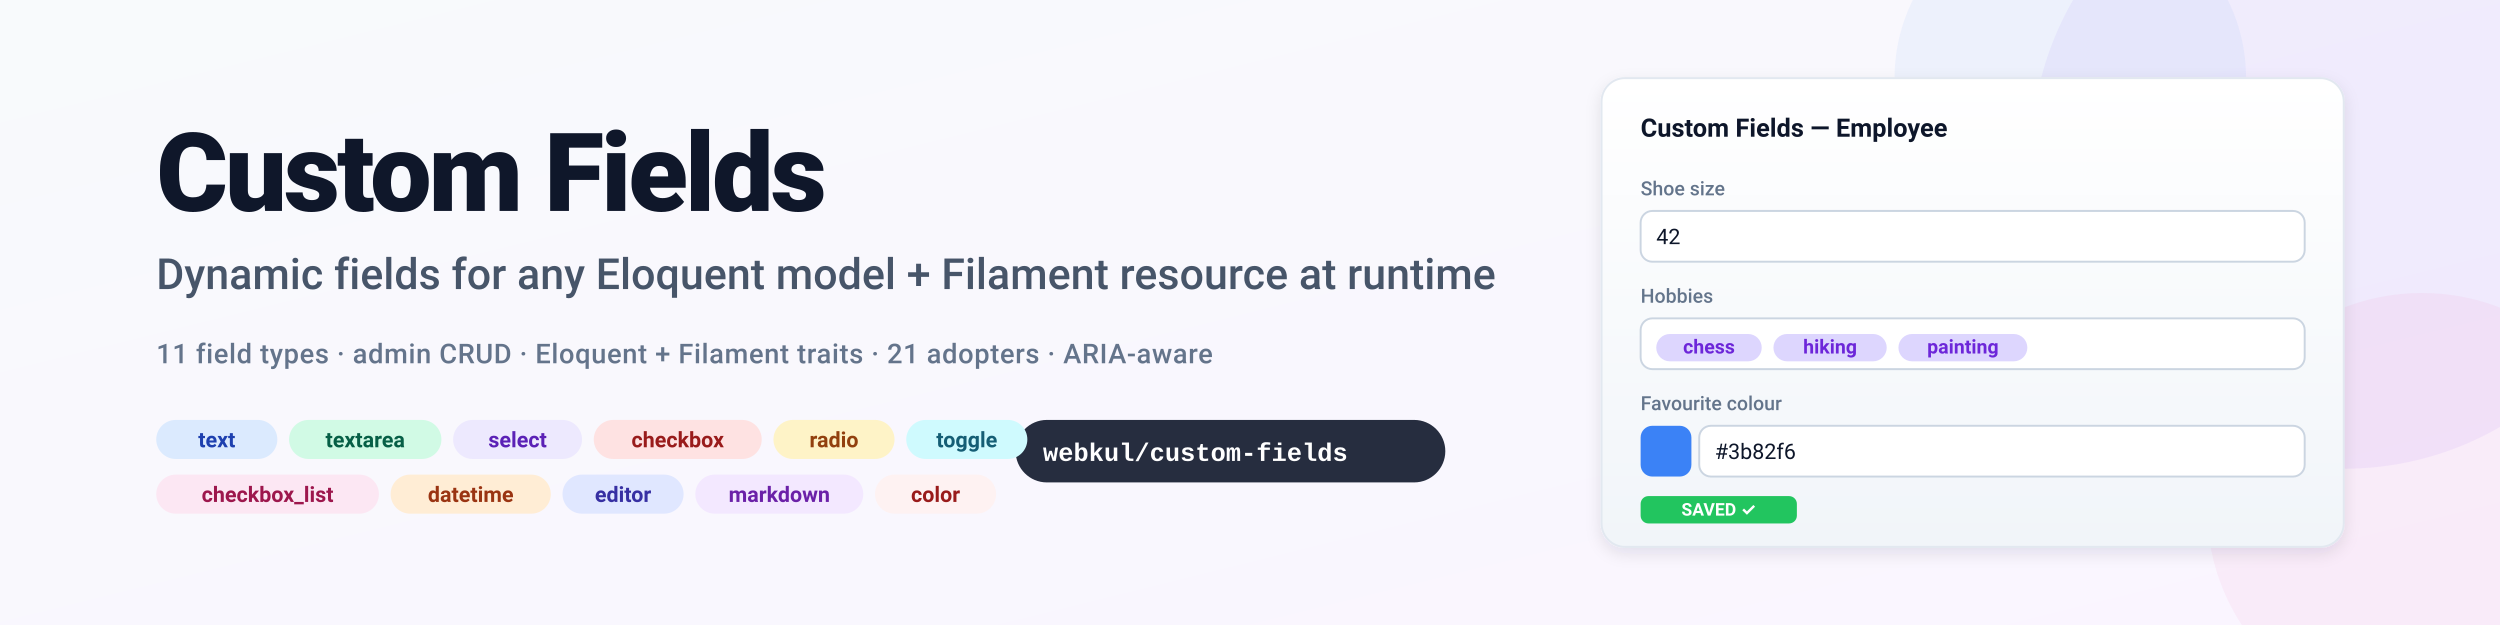
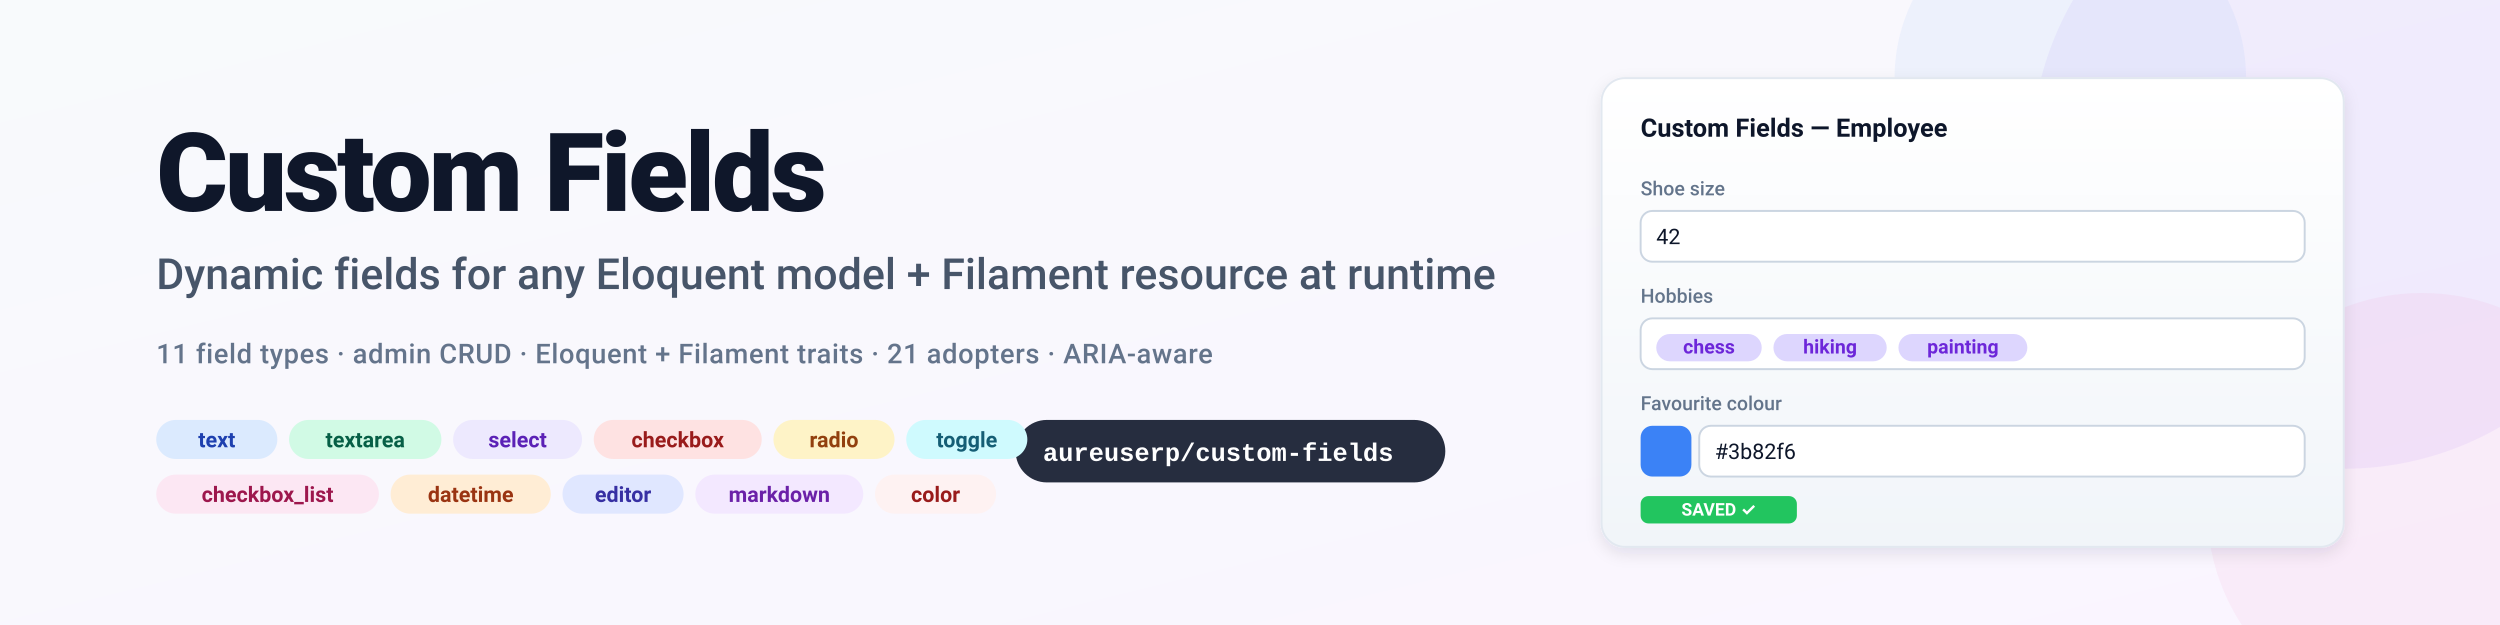
<svg xmlns="http://www.w3.org/2000/svg" viewBox="0 0 1280 320" role="img" aria-label="Custom Fields — Filament v5 plugin banner">
  <defs>
    <linearGradient id="bg" x1="0" y1="0" x2="1" y2="1">
      <stop offset="0" stop-color="#f8fafc" />
      <stop offset="1" stop-color="#faf5ff" />
    </linearGradient>
    <linearGradient id="card" x1="0" y1="0" x2="0" y2="1">
      <stop offset="0" stop-color="#ffffff" />
      <stop offset="1" stop-color="#f1f5f9" />
    </linearGradient>
    <filter id="shadow" x="-5%" y="-10%" width="110%" height="130%">
      <feDropShadow dx="0" dy="3" stdDeviation="4" flood-color="#0f172a" flood-opacity="0.1" />
    </filter>
  </defs>
  <rect width="1280" height="320" fill="url(#bg)" />
  <circle cx="1200" cy="80" r="160" fill="#8b5cf6" opacity="0.08" />
  <circle cx="1060" cy="40" r="90" fill="#3b82f6" opacity="0.06" />
  <circle cx="1240" cy="260" r="110" fill="#ec4899" opacity="0.06" />
  <g font-family="-apple-system, BlinkMacSystemFont, 'Segoe UI', Roboto, 'Helvetica Neue', Arial, sans-serif">
    <text x="80" y="108" font-size="56" font-weight="800" fill="#0f172a" letter-spacing="-1.5">Custom Fields</text>
    <text x="80" y="148" font-size="22" font-weight="500" fill="#475569">Dynamic fields for any Eloquent model + Filament resource at runtime</text>
    <text x="80" y="186" font-size="14" font-weight="500" fill="#64748b" letter-spacing="0.3">11 field types · admin CRUD · Eloquent + Filament traits · 21 adopters · ARIA-aware</text>
  </g>
  <g transform="translate(820, 40)" filter="url(#shadow)" font-family="-apple-system, BlinkMacSystemFont, 'Segoe UI', Roboto, 'Helvetica Neue', Arial, sans-serif">
    <rect x="0" y="0" width="380" height="240" rx="12" fill="url(#card)" stroke="#e2e8f0" stroke-width="1" />
    <text x="20" y="30" font-size="13" font-weight="700" fill="#0f172a">Custom Fields — Employee</text>
    <text x="20" y="60" font-size="10" font-weight="500" fill="#64748b">Shoe size</text>
    <rect x="20" y="68" width="340" height="26" rx="6" fill="#ffffff" stroke="#cbd5e1" />
    <text x="28" y="85" font-size="11" fill="#0f172a">42</text>
    <text x="20" y="115" font-size="10" font-weight="500" fill="#64748b">Hobbies</text>
    <rect x="20" y="123" width="340" height="26" rx="6" fill="#ffffff" stroke="#cbd5e1" />
    <g transform="translate(28, 131)" font-size="10">
      <rect x="0" y="0" width="54" height="14" rx="7" fill="#ddd6fe" />
      <text x="27" y="10" text-anchor="middle" fill="#6d28d9" font-weight="600">chess</text>
      <rect x="60" y="0" width="58" height="14" rx="7" fill="#ddd6fe" />
      <text x="89" y="10" text-anchor="middle" fill="#6d28d9" font-weight="600">hiking</text>
      <rect x="124" y="0" width="66" height="14" rx="7" fill="#ddd6fe" />
      <text x="157" y="10" text-anchor="middle" fill="#6d28d9" font-weight="600">painting</text>
    </g>
    <text x="20" y="170" font-size="10" font-weight="500" fill="#64748b">Favourite colour</text>
    <rect x="20" y="178" width="26" height="26" rx="6" fill="#3b82f6" />
    <rect x="50" y="178" width="310" height="26" rx="6" fill="#ffffff" stroke="#cbd5e1" />
    <text x="58" y="195" font-size="11" fill="#0f172a">#3b82f6</text>
    <rect x="20" y="214" width="80" height="14" rx="4" fill="#22c55e" />
    <text x="60" y="224" font-size="9" font-weight="700" fill="#ffffff" text-anchor="middle">SAVED ✓</text>
  </g>
  <g transform="translate(520, 215)" font-family="'SF Mono', Menlo, Monaco, Consolas, 'Liberation Mono', monospace">
    <rect x="0" y="0" width="220" height="32" rx="16" fill="#0f172a" opacity="0.9" />
-     <text x="14" y="21" font-size="13" font-weight="600" fill="#ffffff">webkul/custom-fields</text>
+     <text x="14" y="21" font-size="13" font-weight="600" fill="#ffffff">aureuserp/custom-fields</text>
  </g>
  <g transform="translate(80, 215)" font-family="-apple-system, BlinkMacSystemFont, 'Segoe UI', Roboto, 'Helvetica Neue', Arial, sans-serif" font-size="11" font-weight="600">
    <rect x="0" y="0" width="62" height="20" rx="10" fill="#dbeafe" />
    <text x="31" y="14" text-anchor="middle" fill="#1e40af">text</text>
    <rect x="68" y="0" width="78" height="20" rx="10" fill="#d1fae5" />
    <text x="107" y="14" text-anchor="middle" fill="#065f46">textarea</text>
    <rect x="152" y="0" width="66" height="20" rx="10" fill="#ede9fe" />
    <text x="185" y="14" text-anchor="middle" fill="#5b21b6">select</text>
    <rect x="224" y="0" width="86" height="20" rx="10" fill="#fee2e2" />
    <text x="267" y="14" text-anchor="middle" fill="#991b1b">checkbox</text>
    <rect x="316" y="0" width="62" height="20" rx="10" fill="#fef3c7" />
    <text x="347" y="14" text-anchor="middle" fill="#92400e">radio</text>
    <rect x="384" y="0" width="62" height="20" rx="10" fill="#cffafe" />
    <text x="415" y="14" text-anchor="middle" fill="#155e75">toggle</text>
    <rect x="0" y="28" width="114" height="20" rx="10" fill="#fce7f3" />
    <text x="57" y="42" text-anchor="middle" fill="#9d174d">checkbox_list</text>
    <rect x="120" y="28" width="82" height="20" rx="10" fill="#ffedd5" />
    <text x="161" y="42" text-anchor="middle" fill="#9a3412">datetime</text>
    <rect x="208" y="28" width="62" height="20" rx="10" fill="#e0e7ff" />
    <text x="239" y="42" text-anchor="middle" fill="#3730a3">editor</text>
    <rect x="276" y="28" width="86" height="20" rx="10" fill="#f3e8ff" />
    <text x="319" y="42" text-anchor="middle" fill="#6b21a8">markdown</text>
    <rect x="368" y="28" width="62" height="20" rx="10" fill="#fef2f2" />
    <text x="399" y="42" text-anchor="middle" fill="#991b1b">color</text>
  </g>
</svg>
